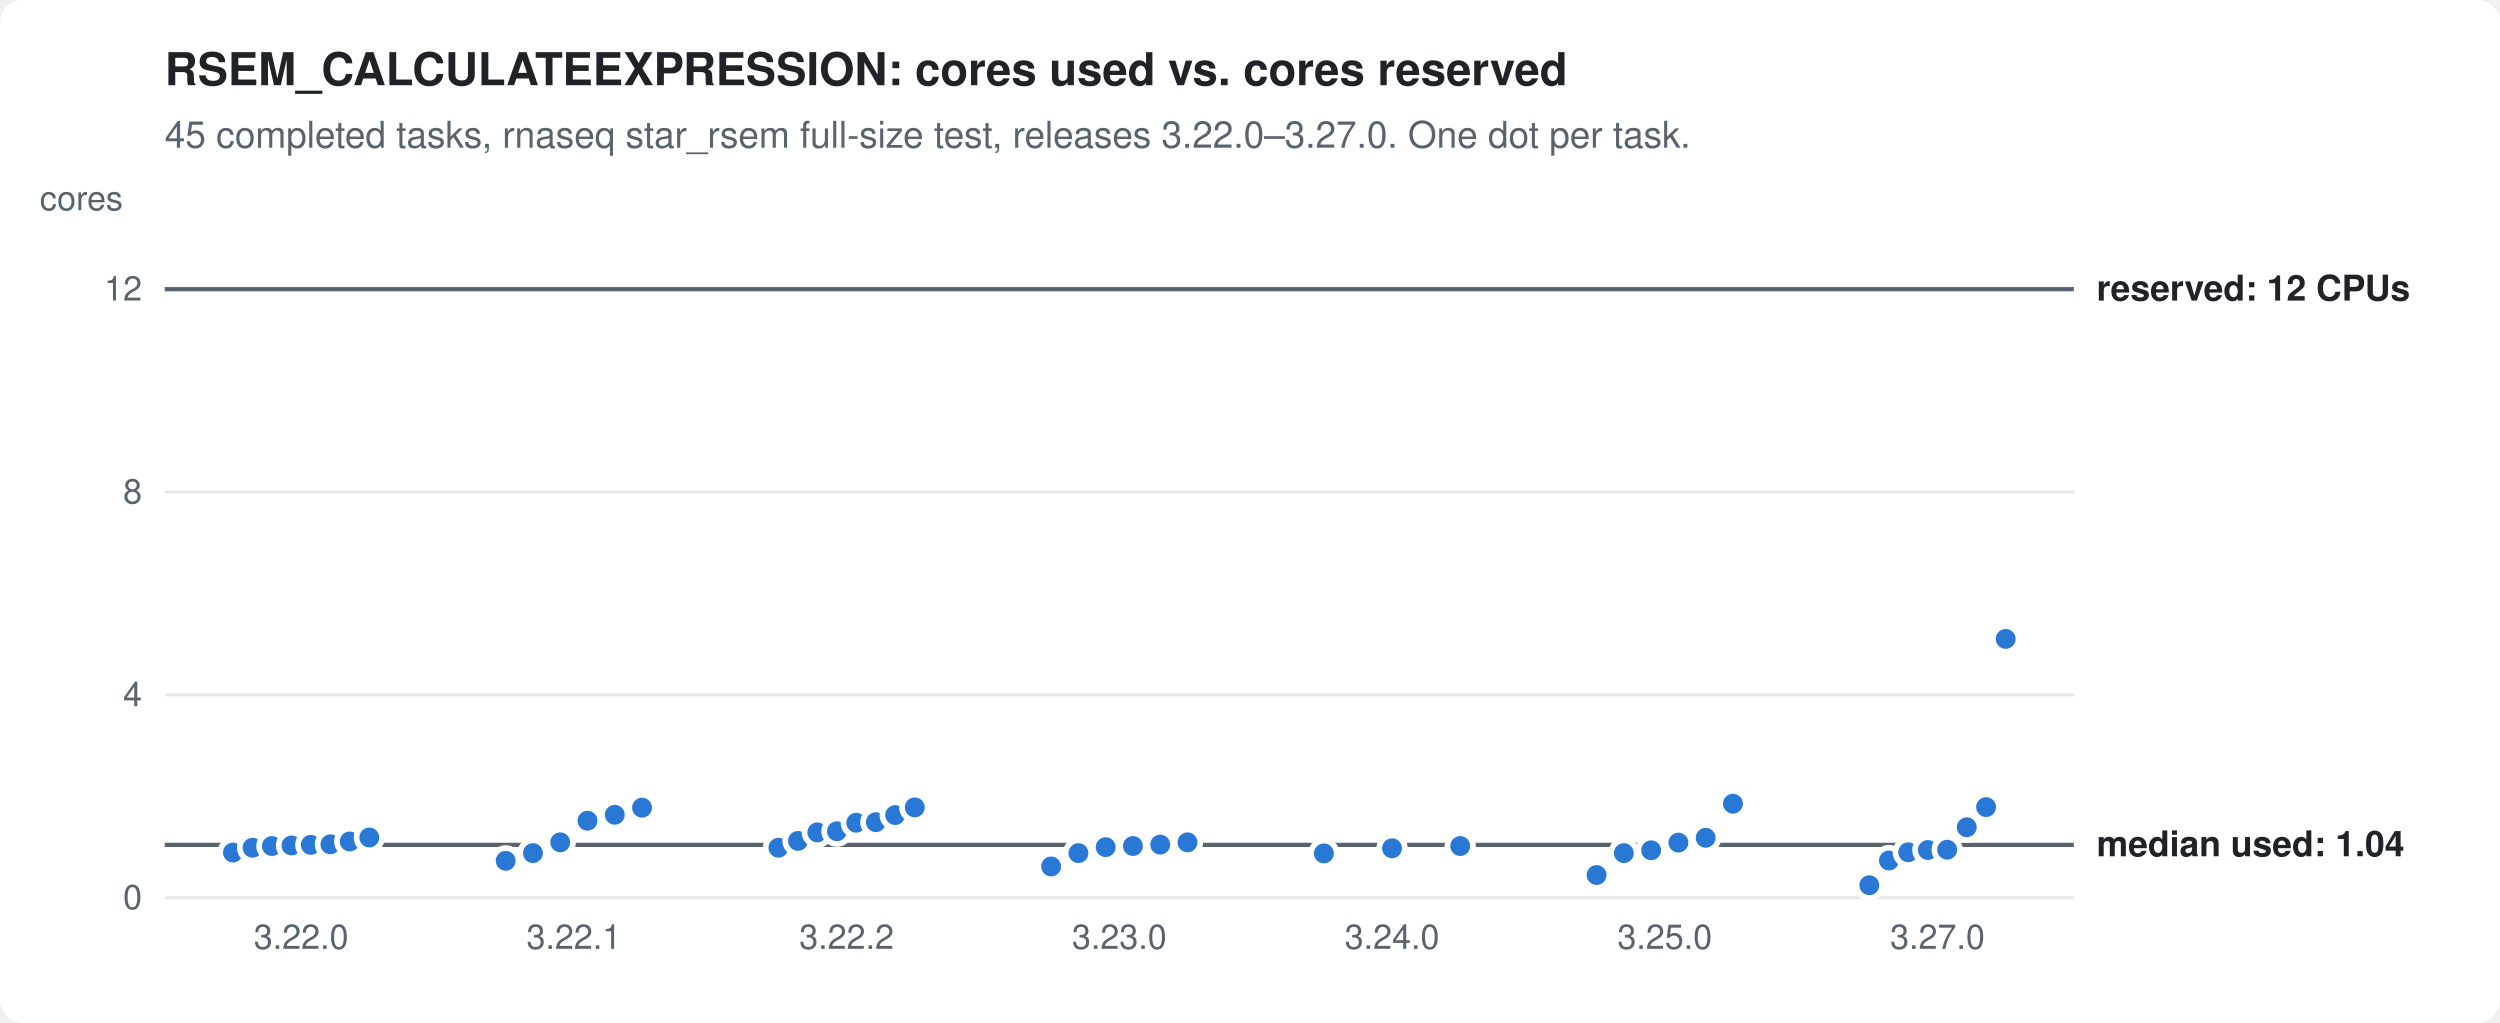
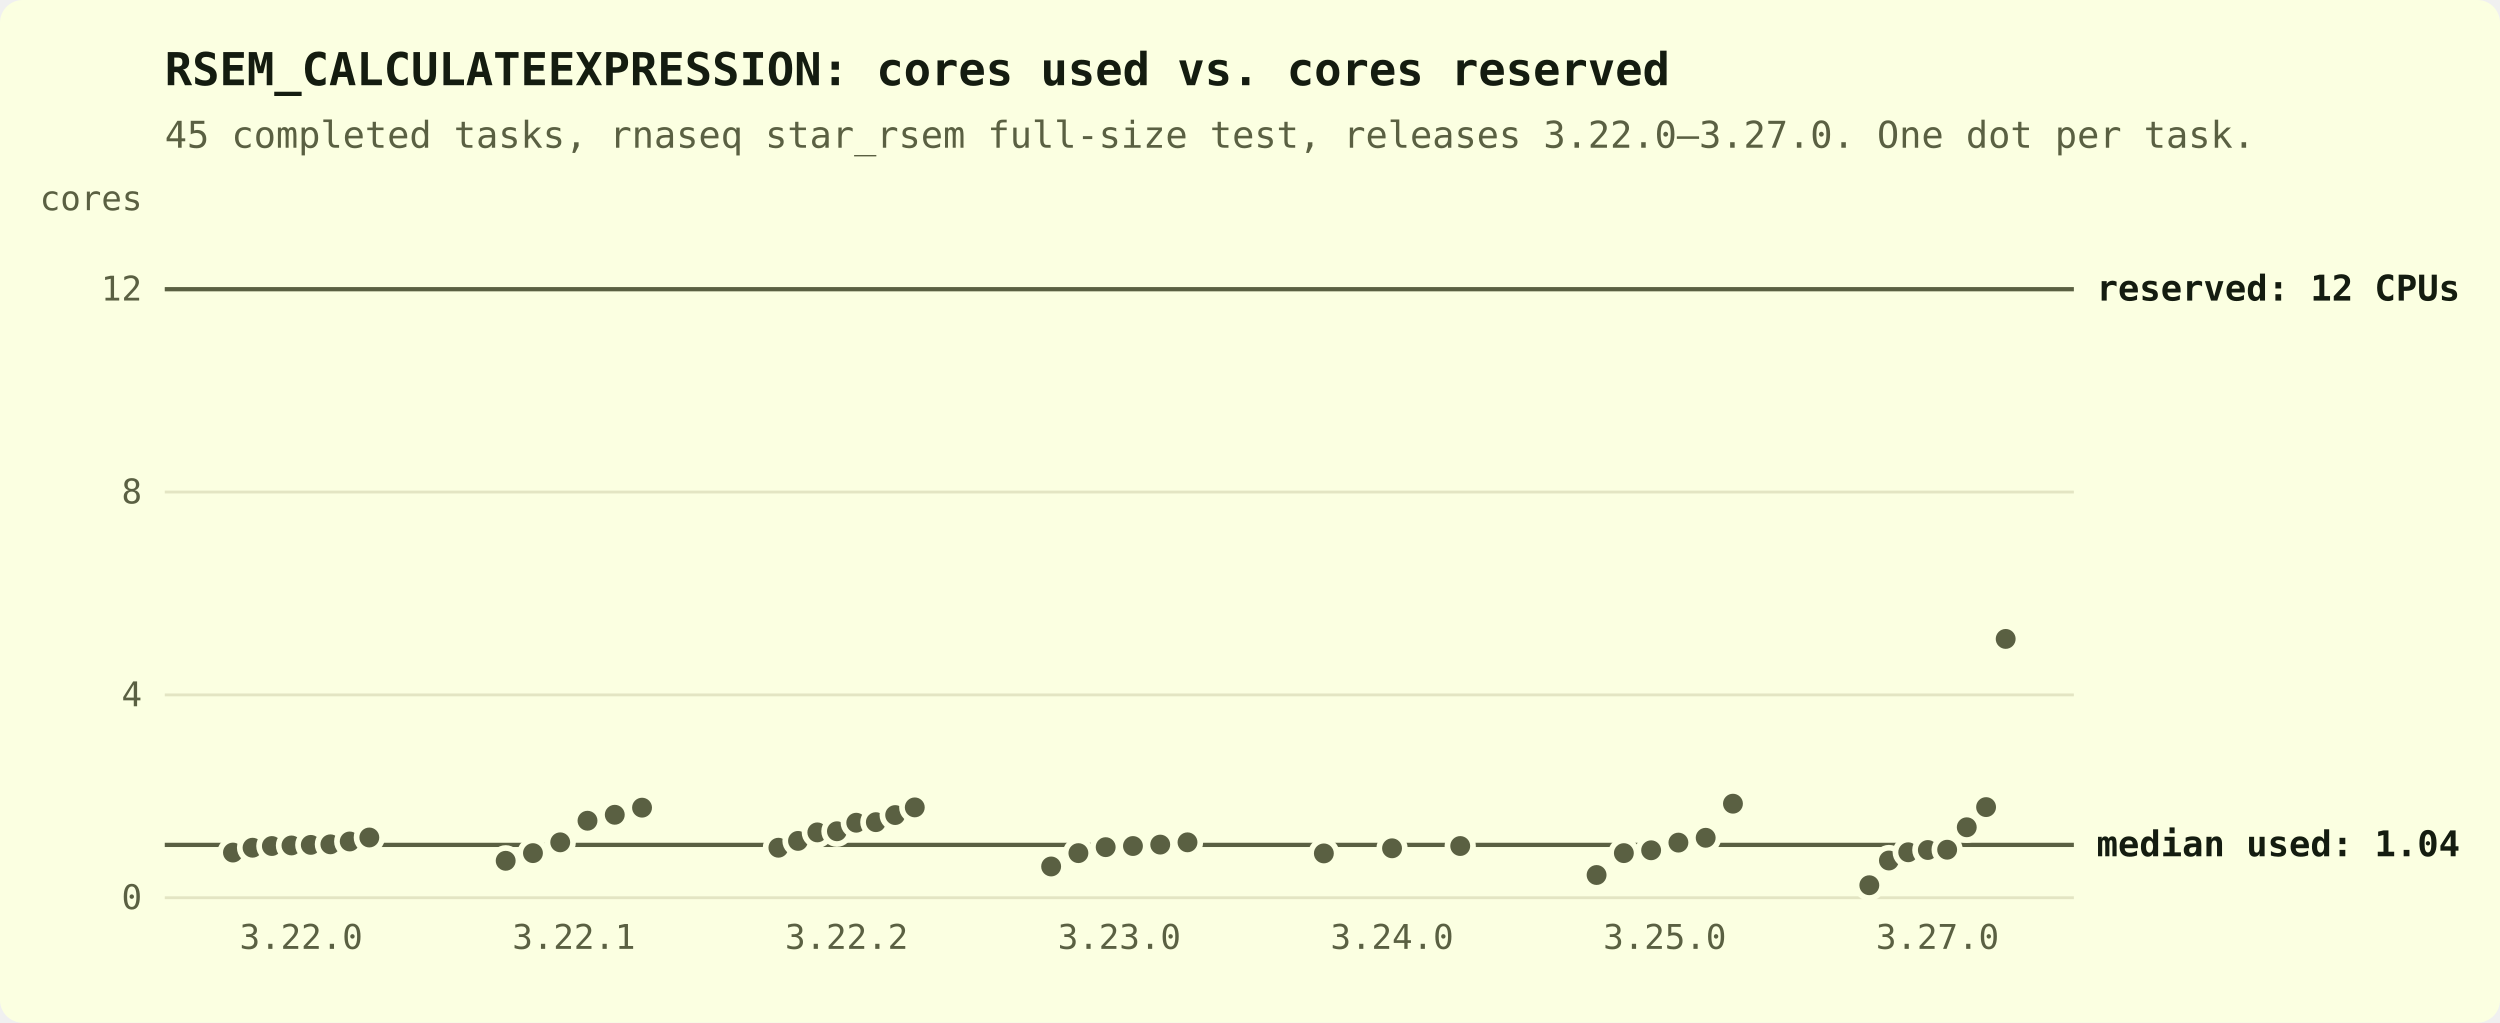
- <svg xmlns="http://www.w3.org/2000/svg" width="880" height="360" viewBox="0 0 880 360" role="img" aria-labelledby="t d" font-family="-apple-system, BlinkMacSystemFont, 'Segoe UI', Helvetica, Arial, sans-serif">
-   <rect width="880" height="360" rx="8" fill="#ffffff" />
-   <text x="58.0" y="30.0" font-size="16" fill="#1f2328" text-anchor="start" font-weight="600">RSEM_CALCULATEEXPRESSION: cores used vs. cores reserved</text>
-   <text x="58.0" y="52.0" font-size="13" fill="#59636e" text-anchor="start" font-weight="400">45 completed tasks, rnaseq star_rsem full-size test, releases 3.22.0–3.27.0. One dot per task.</text>
-   <line x1="58" x2="730.0" y1="316.0" y2="316.0" stroke="#e4e6e9" stroke-width="1" />
-   <text x="50.0" y="320.0" font-size="12" fill="#59636e" text-anchor="end" font-weight="400">0</text>
-   <line x1="58" x2="730.0" y1="244.6" y2="244.6" stroke="#e4e6e9" stroke-width="1" />
-   <text x="50.0" y="248.6" font-size="12" fill="#59636e" text-anchor="end" font-weight="400">4</text>
-   <line x1="58" x2="730.0" y1="173.2" y2="173.2" stroke="#e4e6e9" stroke-width="1" />
-   <text x="50.0" y="177.2" font-size="12" fill="#59636e" text-anchor="end" font-weight="400">8</text>
-   <line x1="58" x2="730.0" y1="101.8" y2="101.8" stroke="#e4e6e9" stroke-width="1" />
-   <text x="50.0" y="105.8" font-size="12" fill="#59636e" text-anchor="end" font-weight="400">12</text>
-   <line x1="58" x2="730.0" y1="101.8" y2="101.8" stroke="#59636e" stroke-width="1.5" />
-   <text x="738.0" y="105.8" font-size="12.5" fill="#1f2328" text-anchor="start" font-weight="600">reserved: 12 CPUs</text>
-   <line x1="58" x2="730.0" y1="297.4" y2="297.4" stroke="#59636e" stroke-width="1.5" />
-   <text x="738.0" y="301.4" font-size="12.5" fill="#1f2328" text-anchor="start" font-weight="600">median used: 1.04</text>
-   <circle cx="82.0" cy="300.1" r="4.5" fill="#2a78d6" stroke="#ffffff" stroke-width="2" />
-   <circle cx="88.9" cy="298.4" r="4.5" fill="#2a78d6" stroke="#ffffff" stroke-width="2" />
-   <circle cx="95.7" cy="297.8" r="4.5" fill="#2a78d6" stroke="#ffffff" stroke-width="2" />
-   <circle cx="102.6" cy="297.6" r="4.5" fill="#2a78d6" stroke="#ffffff" stroke-width="2" />
-   <circle cx="109.4" cy="297.4" r="4.5" fill="#2a78d6" stroke="#ffffff" stroke-width="2" />
-   <circle cx="116.3" cy="297.2" r="4.5" fill="#2a78d6" stroke="#ffffff" stroke-width="2" />
-   <circle cx="123.1" cy="296.2" r="4.5" fill="#2a78d6" stroke="#ffffff" stroke-width="2" />
-   <circle cx="130.0" cy="294.8" r="4.5" fill="#2a78d6" stroke="#ffffff" stroke-width="2" />
-   <text x="106.0" y="334.0" font-size="12" fill="#59636e" text-anchor="middle" font-weight="400">3.22.0</text>
-   <circle cx="178.0" cy="303.0" r="4.5" fill="#2a78d6" stroke="#ffffff" stroke-width="2" />
-   <circle cx="187.6" cy="300.3" r="4.5" fill="#2a78d6" stroke="#ffffff" stroke-width="2" />
-   <circle cx="197.2" cy="296.5" r="4.5" fill="#2a78d6" stroke="#ffffff" stroke-width="2" />
-   <circle cx="206.8" cy="288.9" r="4.5" fill="#2a78d6" stroke="#ffffff" stroke-width="2" />
-   <circle cx="216.4" cy="286.8" r="4.5" fill="#2a78d6" stroke="#ffffff" stroke-width="2" />
-   <circle cx="226.0" cy="284.3" r="4.5" fill="#2a78d6" stroke="#ffffff" stroke-width="2" />
-   <text x="202.0" y="334.0" font-size="12" fill="#59636e" text-anchor="middle" font-weight="400">3.22.1</text>
-   <circle cx="274.0" cy="298.4" r="4.5" fill="#2a78d6" stroke="#ffffff" stroke-width="2" />
-   <circle cx="280.9" cy="296.0" r="4.5" fill="#2a78d6" stroke="#ffffff" stroke-width="2" />
-   <circle cx="287.7" cy="293.0" r="4.5" fill="#2a78d6" stroke="#ffffff" stroke-width="2" />
-   <circle cx="294.6" cy="292.6" r="4.5" fill="#2a78d6" stroke="#ffffff" stroke-width="2" />
-   <circle cx="301.4" cy="289.6" r="4.5" fill="#2a78d6" stroke="#ffffff" stroke-width="2" />
-   <circle cx="308.3" cy="289.4" r="4.5" fill="#2a78d6" stroke="#ffffff" stroke-width="2" />
-   <circle cx="315.1" cy="286.9" r="4.5" fill="#2a78d6" stroke="#ffffff" stroke-width="2" />
-   <circle cx="322.0" cy="284.2" r="4.5" fill="#2a78d6" stroke="#ffffff" stroke-width="2" />
-   <text x="298.0" y="334.0" font-size="12" fill="#59636e" text-anchor="middle" font-weight="400">3.22.2</text>
-   <circle cx="370.0" cy="305.0" r="4.5" fill="#2a78d6" stroke="#ffffff" stroke-width="2" />
-   <circle cx="379.6" cy="300.3" r="4.5" fill="#2a78d6" stroke="#ffffff" stroke-width="2" />
-   <circle cx="389.2" cy="298.2" r="4.5" fill="#2a78d6" stroke="#ffffff" stroke-width="2" />
-   <circle cx="398.8" cy="297.8" r="4.5" fill="#2a78d6" stroke="#ffffff" stroke-width="2" />
-   <circle cx="408.4" cy="297.3" r="4.5" fill="#2a78d6" stroke="#ffffff" stroke-width="2" />
-   <circle cx="418.0" cy="296.5" r="4.5" fill="#2a78d6" stroke="#ffffff" stroke-width="2" />
-   <text x="394.0" y="334.0" font-size="12" fill="#59636e" text-anchor="middle" font-weight="400">3.23.0</text>
-   <circle cx="466.0" cy="300.4" r="4.5" fill="#2a78d6" stroke="#ffffff" stroke-width="2" />
-   <circle cx="490.0" cy="298.6" r="4.5" fill="#2a78d6" stroke="#ffffff" stroke-width="2" />
-   <circle cx="514.0" cy="297.8" r="4.5" fill="#2a78d6" stroke="#ffffff" stroke-width="2" />
-   <text x="490.0" y="334.0" font-size="12" fill="#59636e" text-anchor="middle" font-weight="400">3.24.0</text>
-   <circle cx="562.0" cy="308.0" r="4.5" fill="#2a78d6" stroke="#ffffff" stroke-width="2" />
-   <circle cx="571.6" cy="300.3" r="4.5" fill="#2a78d6" stroke="#ffffff" stroke-width="2" />
-   <circle cx="581.2" cy="299.3" r="4.5" fill="#2a78d6" stroke="#ffffff" stroke-width="2" />
-   <circle cx="590.8" cy="296.6" r="4.5" fill="#2a78d6" stroke="#ffffff" stroke-width="2" />
-   <circle cx="600.4" cy="294.9" r="4.5" fill="#2a78d6" stroke="#ffffff" stroke-width="2" />
-   <circle cx="610.0" cy="282.9" r="4.5" fill="#2a78d6" stroke="#ffffff" stroke-width="2" />
-   <text x="586.0" y="334.0" font-size="12" fill="#59636e" text-anchor="middle" font-weight="400">3.25.0</text>
-   <circle cx="658.0" cy="311.6" r="4.5" fill="#2a78d6" stroke="#ffffff" stroke-width="2" />
-   <circle cx="664.9" cy="302.9" r="4.5" fill="#2a78d6" stroke="#ffffff" stroke-width="2" />
-   <circle cx="671.7" cy="300.0" r="4.5" fill="#2a78d6" stroke="#ffffff" stroke-width="2" />
-   <circle cx="678.6" cy="299.2" r="4.5" fill="#2a78d6" stroke="#ffffff" stroke-width="2" />
-   <circle cx="685.4" cy="299.1" r="4.5" fill="#2a78d6" stroke="#ffffff" stroke-width="2" />
-   <circle cx="692.3" cy="291.2" r="4.5" fill="#2a78d6" stroke="#ffffff" stroke-width="2" />
-   <circle cx="699.1" cy="284.1" r="4.5" fill="#2a78d6" stroke="#ffffff" stroke-width="2" />
-   <circle cx="706.0" cy="224.9" r="4.5" fill="#2a78d6" stroke="#ffffff" stroke-width="2" />
-   <text x="682.0" y="334.0" font-size="12" fill="#59636e" text-anchor="middle" font-weight="400">3.27.0</text>
-   <text x="14.0" y="74.0" font-size="12" fill="#59636e" text-anchor="start" font-weight="400">cores</text>
+ <svg xmlns="http://www.w3.org/2000/svg" width="880" height="360" viewBox="0 0 880 360" role="img" aria-labelledby="t d" font-family="'Geist Mono', ui-monospace, SFMono-Regular, Menlo, Consolas, monospace">
+   <rect width="880" height="360" rx="8" fill="#FBFFE1" />
+   <text x="58.0" y="30.0" font-size="16" fill="#141C10" text-anchor="start" font-weight="600">RSEM_CALCULATEEXPRESSION: cores used vs. cores reserved</text>
+   <text x="58.0" y="52.0" font-size="13" fill="#5A6042" text-anchor="start" font-weight="400">45 completed tasks, rnaseq star_rsem full-size test, releases 3.22.0–3.27.0. One dot per task.</text>
+   <line x1="58" x2="730.0" y1="316.0" y2="316.0" stroke="#E3E5C3" stroke-width="1" />
+   <text x="50.0" y="320.0" font-size="12" fill="#5A6042" text-anchor="end" font-weight="400">0</text>
+   <line x1="58" x2="730.0" y1="244.6" y2="244.6" stroke="#E3E5C3" stroke-width="1" />
+   <text x="50.0" y="248.6" font-size="12" fill="#5A6042" text-anchor="end" font-weight="400">4</text>
+   <line x1="58" x2="730.0" y1="173.2" y2="173.2" stroke="#E3E5C3" stroke-width="1" />
+   <text x="50.0" y="177.2" font-size="12" fill="#5A6042" text-anchor="end" font-weight="400">8</text>
+   <line x1="58" x2="730.0" y1="101.8" y2="101.8" stroke="#E3E5C3" stroke-width="1" />
+   <text x="50.0" y="105.8" font-size="12" fill="#5A6042" text-anchor="end" font-weight="400">12</text>
+   <line x1="58" x2="730.0" y1="101.8" y2="101.8" stroke="#5A6042" stroke-width="1.5" />
+   <text x="738.0" y="105.8" font-size="12.5" fill="#141C10" text-anchor="start" font-weight="600">reserved: 12 CPUs</text>
+   <line x1="58" x2="730.0" y1="297.4" y2="297.4" stroke="#5A6042" stroke-width="1.5" />
+   <text x="738.0" y="301.4" font-size="12.5" fill="#141C10" text-anchor="start" font-weight="600">median used: 1.04</text>
+   <circle cx="82.0" cy="300.1" r="4.5" fill="#5A6042" stroke="#FBFFE1" stroke-width="2" />
+   <circle cx="88.9" cy="298.4" r="4.5" fill="#5A6042" stroke="#FBFFE1" stroke-width="2" />
+   <circle cx="95.7" cy="297.8" r="4.5" fill="#5A6042" stroke="#FBFFE1" stroke-width="2" />
+   <circle cx="102.6" cy="297.6" r="4.5" fill="#5A6042" stroke="#FBFFE1" stroke-width="2" />
+   <circle cx="109.4" cy="297.4" r="4.5" fill="#5A6042" stroke="#FBFFE1" stroke-width="2" />
+   <circle cx="116.3" cy="297.2" r="4.5" fill="#5A6042" stroke="#FBFFE1" stroke-width="2" />
+   <circle cx="123.1" cy="296.2" r="4.5" fill="#5A6042" stroke="#FBFFE1" stroke-width="2" />
+   <circle cx="130.0" cy="294.8" r="4.5" fill="#5A6042" stroke="#FBFFE1" stroke-width="2" />
+   <text x="106.0" y="334.0" font-size="12" fill="#5A6042" text-anchor="middle" font-weight="400">3.22.0</text>
+   <circle cx="178.0" cy="303.0" r="4.5" fill="#5A6042" stroke="#FBFFE1" stroke-width="2" />
+   <circle cx="187.6" cy="300.3" r="4.5" fill="#5A6042" stroke="#FBFFE1" stroke-width="2" />
+   <circle cx="197.2" cy="296.5" r="4.5" fill="#5A6042" stroke="#FBFFE1" stroke-width="2" />
+   <circle cx="206.8" cy="288.9" r="4.5" fill="#5A6042" stroke="#FBFFE1" stroke-width="2" />
+   <circle cx="216.4" cy="286.8" r="4.5" fill="#5A6042" stroke="#FBFFE1" stroke-width="2" />
+   <circle cx="226.0" cy="284.3" r="4.5" fill="#5A6042" stroke="#FBFFE1" stroke-width="2" />
+   <text x="202.0" y="334.0" font-size="12" fill="#5A6042" text-anchor="middle" font-weight="400">3.22.1</text>
+   <circle cx="274.0" cy="298.4" r="4.5" fill="#5A6042" stroke="#FBFFE1" stroke-width="2" />
+   <circle cx="280.9" cy="296.0" r="4.5" fill="#5A6042" stroke="#FBFFE1" stroke-width="2" />
+   <circle cx="287.7" cy="293.0" r="4.5" fill="#5A6042" stroke="#FBFFE1" stroke-width="2" />
+   <circle cx="294.6" cy="292.6" r="4.5" fill="#5A6042" stroke="#FBFFE1" stroke-width="2" />
+   <circle cx="301.4" cy="289.6" r="4.5" fill="#5A6042" stroke="#FBFFE1" stroke-width="2" />
+   <circle cx="308.3" cy="289.4" r="4.5" fill="#5A6042" stroke="#FBFFE1" stroke-width="2" />
+   <circle cx="315.1" cy="286.9" r="4.5" fill="#5A6042" stroke="#FBFFE1" stroke-width="2" />
+   <circle cx="322.0" cy="284.2" r="4.5" fill="#5A6042" stroke="#FBFFE1" stroke-width="2" />
+   <text x="298.0" y="334.0" font-size="12" fill="#5A6042" text-anchor="middle" font-weight="400">3.22.2</text>
+   <circle cx="370.0" cy="305.0" r="4.5" fill="#5A6042" stroke="#FBFFE1" stroke-width="2" />
+   <circle cx="379.6" cy="300.3" r="4.5" fill="#5A6042" stroke="#FBFFE1" stroke-width="2" />
+   <circle cx="389.2" cy="298.2" r="4.5" fill="#5A6042" stroke="#FBFFE1" stroke-width="2" />
+   <circle cx="398.8" cy="297.8" r="4.5" fill="#5A6042" stroke="#FBFFE1" stroke-width="2" />
+   <circle cx="408.4" cy="297.3" r="4.5" fill="#5A6042" stroke="#FBFFE1" stroke-width="2" />
+   <circle cx="418.0" cy="296.5" r="4.5" fill="#5A6042" stroke="#FBFFE1" stroke-width="2" />
+   <text x="394.0" y="334.0" font-size="12" fill="#5A6042" text-anchor="middle" font-weight="400">3.23.0</text>
+   <circle cx="466.0" cy="300.4" r="4.5" fill="#5A6042" stroke="#FBFFE1" stroke-width="2" />
+   <circle cx="490.0" cy="298.6" r="4.5" fill="#5A6042" stroke="#FBFFE1" stroke-width="2" />
+   <circle cx="514.0" cy="297.8" r="4.5" fill="#5A6042" stroke="#FBFFE1" stroke-width="2" />
+   <text x="490.0" y="334.0" font-size="12" fill="#5A6042" text-anchor="middle" font-weight="400">3.24.0</text>
+   <circle cx="562.0" cy="308.0" r="4.5" fill="#5A6042" stroke="#FBFFE1" stroke-width="2" />
+   <circle cx="571.6" cy="300.3" r="4.5" fill="#5A6042" stroke="#FBFFE1" stroke-width="2" />
+   <circle cx="581.2" cy="299.3" r="4.5" fill="#5A6042" stroke="#FBFFE1" stroke-width="2" />
+   <circle cx="590.8" cy="296.6" r="4.5" fill="#5A6042" stroke="#FBFFE1" stroke-width="2" />
+   <circle cx="600.4" cy="294.9" r="4.5" fill="#5A6042" stroke="#FBFFE1" stroke-width="2" />
+   <circle cx="610.0" cy="282.9" r="4.5" fill="#5A6042" stroke="#FBFFE1" stroke-width="2" />
+   <text x="586.0" y="334.0" font-size="12" fill="#5A6042" text-anchor="middle" font-weight="400">3.25.0</text>
+   <circle cx="658.0" cy="311.6" r="4.5" fill="#5A6042" stroke="#FBFFE1" stroke-width="2" />
+   <circle cx="664.9" cy="302.9" r="4.5" fill="#5A6042" stroke="#FBFFE1" stroke-width="2" />
+   <circle cx="671.7" cy="300.0" r="4.5" fill="#5A6042" stroke="#FBFFE1" stroke-width="2" />
+   <circle cx="678.6" cy="299.2" r="4.5" fill="#5A6042" stroke="#FBFFE1" stroke-width="2" />
+   <circle cx="685.4" cy="299.1" r="4.5" fill="#5A6042" stroke="#FBFFE1" stroke-width="2" />
+   <circle cx="692.3" cy="291.2" r="4.5" fill="#5A6042" stroke="#FBFFE1" stroke-width="2" />
+   <circle cx="699.1" cy="284.1" r="4.5" fill="#5A6042" stroke="#FBFFE1" stroke-width="2" />
+   <circle cx="706.0" cy="224.9" r="4.5" fill="#5A6042" stroke="#FBFFE1" stroke-width="2" />
+   <text x="682.0" y="334.0" font-size="12" fill="#5A6042" text-anchor="middle" font-weight="400">3.27.0</text>
+   <text x="14.0" y="74.0" font-size="12" fill="#5A6042" text-anchor="start" font-weight="400">cores</text>
</svg>
